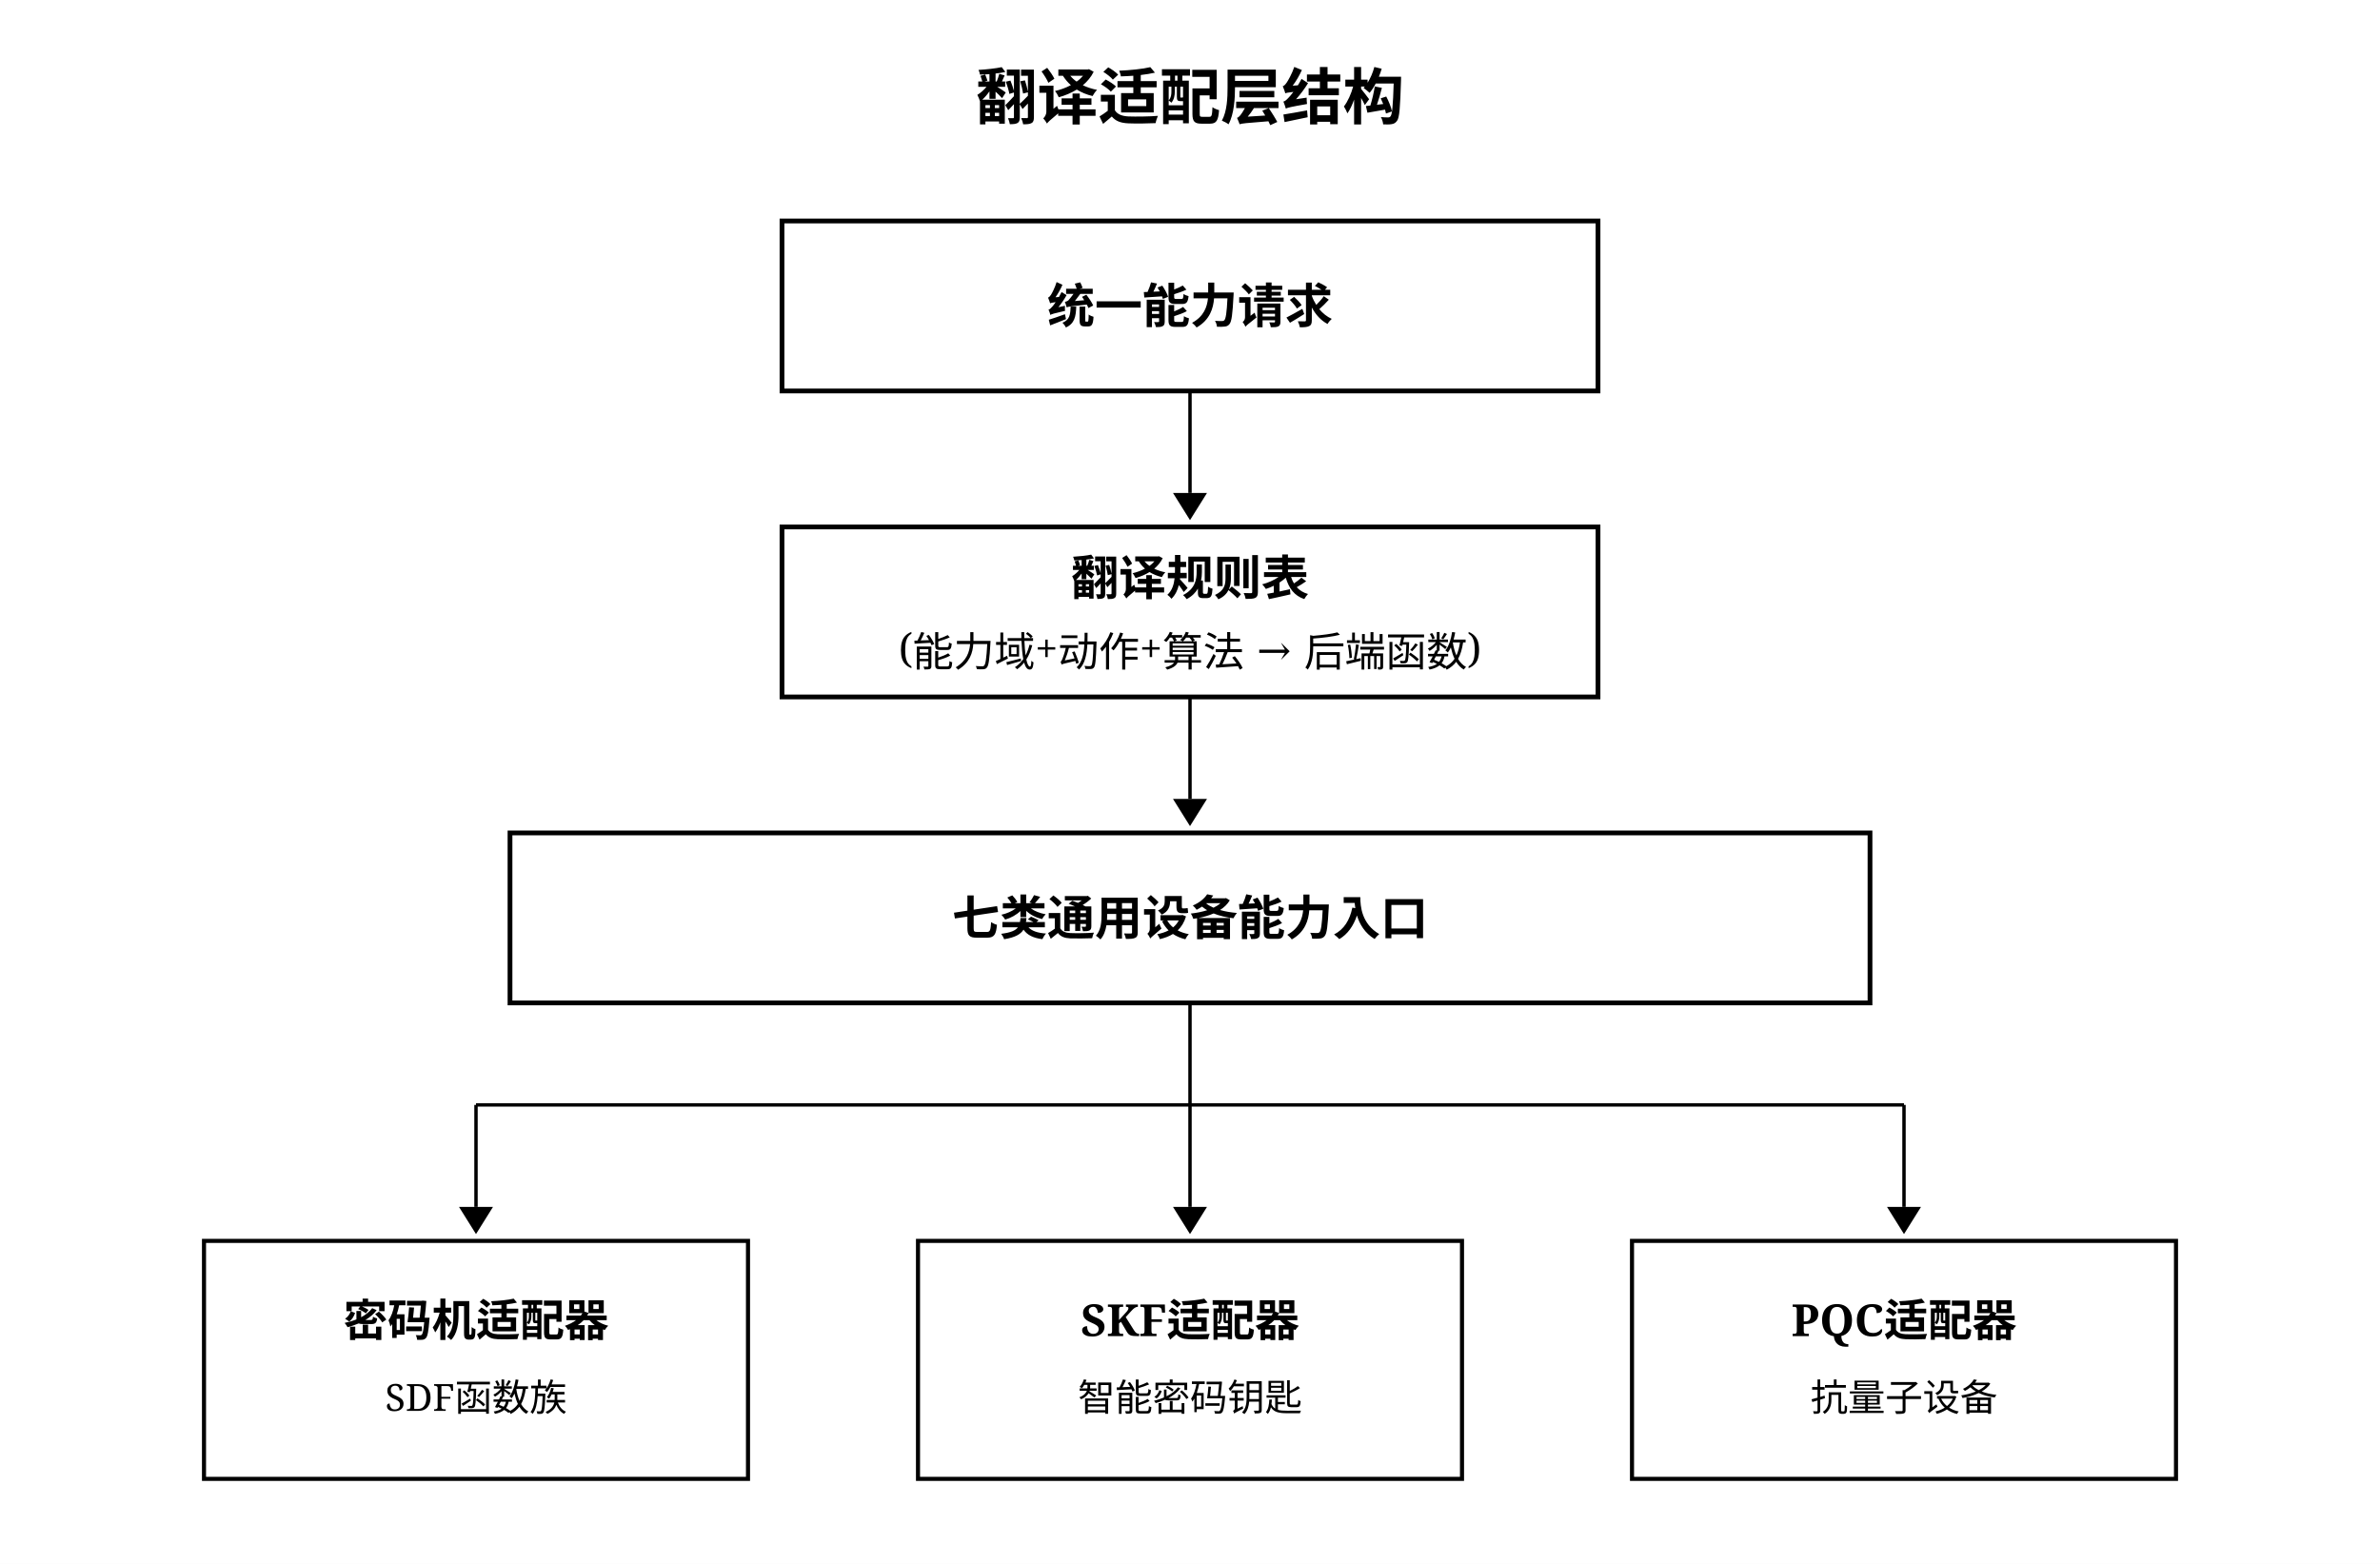
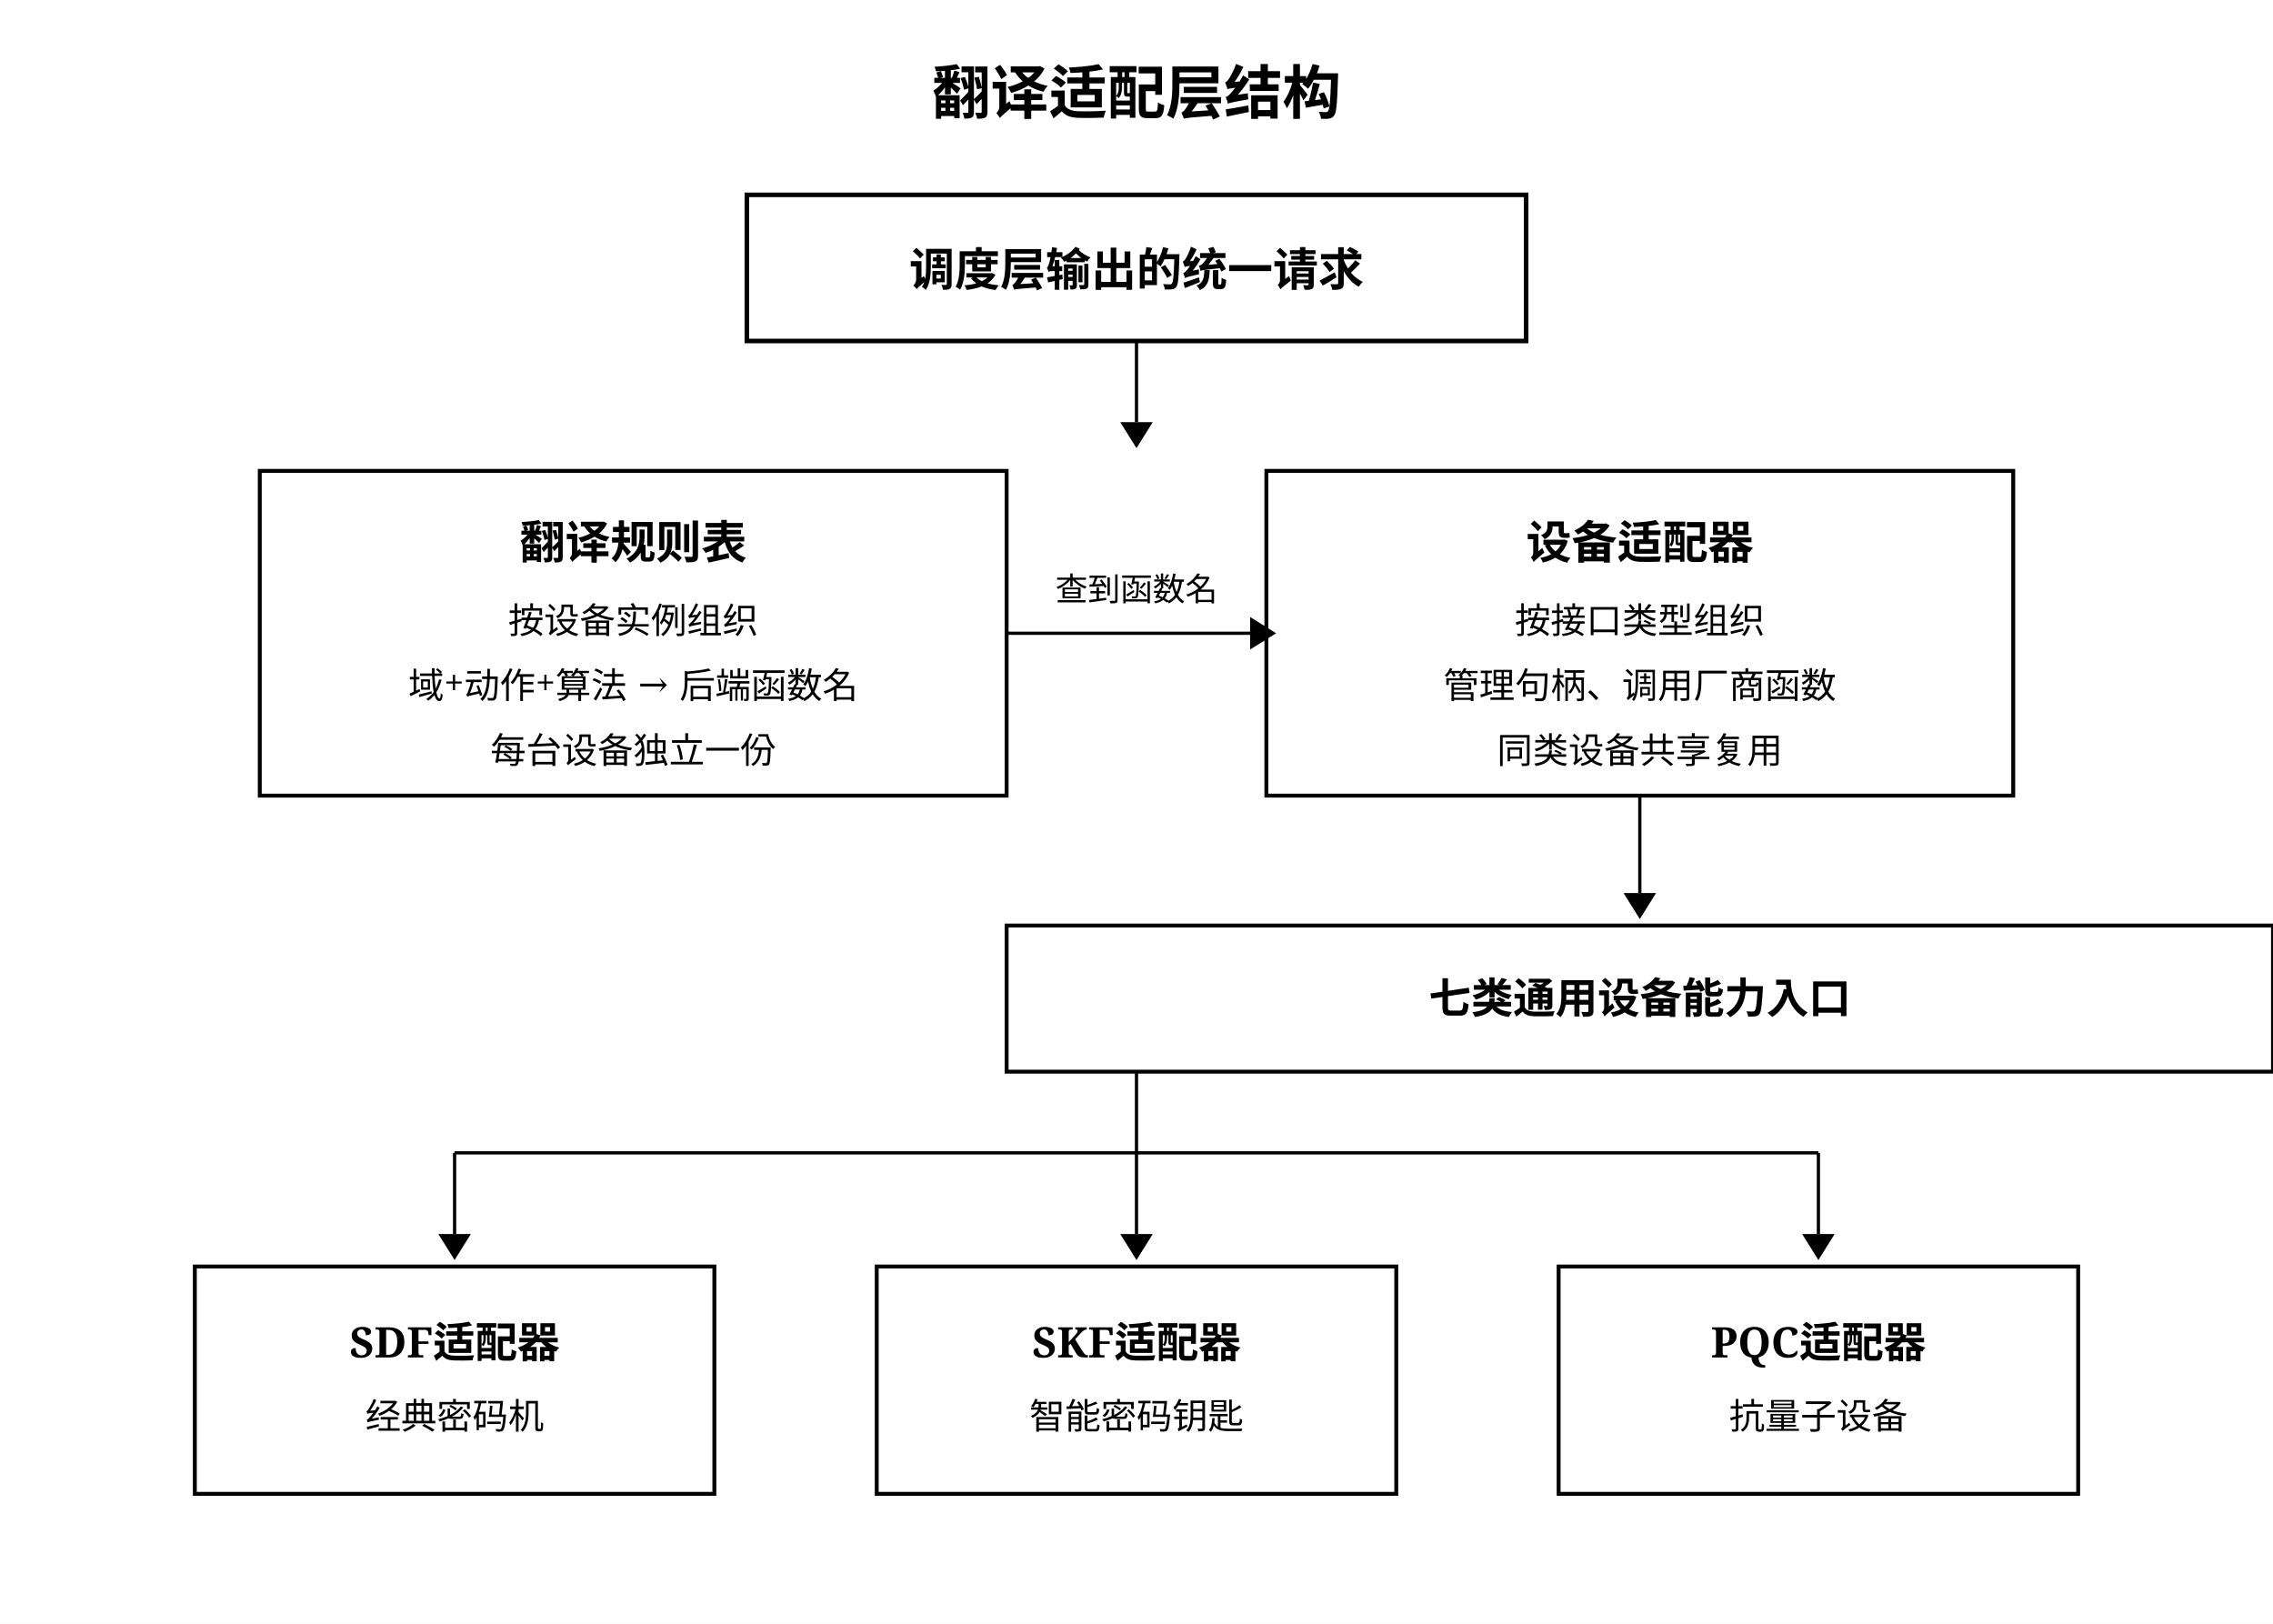
- <svg xmlns="http://www.w3.org/2000/svg" width="700" height="460" viewBox="0 0 700 460">
-   <rect x="0" y="0" width="700" height="460" fill="#ffffff" />
+ <svg xmlns="http://www.w3.org/2000/svg" width="700" height="500" viewBox="0 0 700 500">
+   <rect x="0" y="0" width="700" height="500" fill="#ffffff" />
  <text x="350" y="35" font-family="SimSun, serif" font-size="18" font-weight="bold" text-anchor="middle">翻译适配层结构</text>
-   <rect x="230" y="65" width="240" height="50" fill="none" stroke="#000" stroke-width="1.4" />
-   <text x="350" y="95" font-family="SimSun, serif" font-size="14" font-weight="bold" text-anchor="middle">统一能力请求</text>
-   <line x1="350" y1="115" x2="350" y2="145" stroke="#000" stroke-width="1" />
-   <polygon points="345,145 355,145 350,153" fill="#000" />
-   <rect x="230" y="155" width="240" height="50" fill="none" stroke="#000" stroke-width="1.4" />
-   <text x="350" y="175" font-family="SimSun, serif" font-size="14" font-weight="bold" text-anchor="middle">翻译规则表</text>
-   <text x="350" y="195" font-family="SimSun, serif" font-size="12" text-anchor="middle">(能力域+动作+算法 → 后端函数)</text>
-   <line x1="350" y1="205" x2="350" y2="235" stroke="#000" stroke-width="1" />
-   <polygon points="345,235 355,235 350,243" fill="#000" />
-   <rect x="150" y="245" width="400" height="50" fill="none" stroke="#000" stroke-width="1.4" />
-   <text x="350" y="275" font-family="SimSun, serif" font-size="14" font-weight="bold" text-anchor="middle">七类通用设备能力入口</text>
-   <line x1="350" y1="295" x2="350" y2="325" stroke="#000" stroke-width="1" />
-   <line x1="140" y1="325" x2="560" y2="325" stroke="#000" stroke-width="1" />
-   <line x1="140" y1="325" x2="140" y2="355" stroke="#000" stroke-width="1" />
-   <polygon points="135,355 145,355 140,363" fill="#000" />
-   <rect x="60" y="365" width="160" height="70" fill="none" stroke="#000" stroke-width="1.2" />
-   <text x="140" y="393" font-family="SimSun, serif" font-size="13" font-weight="bold" text-anchor="middle">密码机适配器</text>
-   <text x="140" y="415" font-family="SimSun, serif" font-size="11" text-anchor="middle">SDF函数族</text>
-   <line x1="350" y1="325" x2="350" y2="355" stroke="#000" stroke-width="1" />
-   <polygon points="345,355 355,355 350,363" fill="#000" />
-   <rect x="270" y="365" width="160" height="70" fill="none" stroke="#000" stroke-width="1.2" />
-   <text x="350" y="393" font-family="SimSun, serif" font-size="13" font-weight="bold" text-anchor="middle">SKF适配器</text>
-   <text x="350" y="415" font-family="SimSun, serif" font-size="11" text-anchor="middle">智能密码钥匙</text>
-   <line x1="560" y1="325" x2="560" y2="355" stroke="#000" stroke-width="1" />
-   <polygon points="555,355 565,355 560,363" fill="#000" />
-   <rect x="480" y="365" width="160" height="70" fill="none" stroke="#000" stroke-width="1.2" />
-   <text x="560" y="393" font-family="SimSun, serif" font-size="13" font-weight="bold" text-anchor="middle">PQC适配器</text>
-   <text x="560" y="415" font-family="SimSun, serif" font-size="11" text-anchor="middle">抗量子设备</text>
+   <rect x="230" y="60" width="240" height="45" fill="none" stroke="#000" stroke-width="1.4" />
+   <text x="350" y="88" font-family="SimSun, serif" font-size="14" font-weight="bold" text-anchor="middle">调度层输出的统一请求</text>
+   <line x1="350" y1="105" x2="350" y2="130" stroke="#000" stroke-width="1" />
+   <polygon points="345,130 355,130 350,138" fill="#000" />
+   <rect x="80" y="145" width="230" height="100" fill="none" stroke="#000" stroke-width="1.2" />
+   <text x="195" y="172" font-family="SimSun, serif" font-size="14" font-weight="bold" text-anchor="middle">翻译规则表</text>
+   <text x="195" y="195" font-family="SimSun, serif" font-size="11" text-anchor="middle">按设备实例组织</text>
+   <text x="195" y="215" font-family="SimSun, serif" font-size="11" text-anchor="middle">域+动作+算法 → 后端函数名</text>
+   <text x="195" y="235" font-family="SimSun, serif" font-size="11" text-anchor="middle">每台设备独立一份</text>
+   <rect x="390" y="145" width="230" height="100" fill="none" stroke="#000" stroke-width="1.2" />
+   <text x="505" y="172" font-family="SimSun, serif" font-size="14" font-weight="bold" text-anchor="middle">设备适配器</text>
+   <text x="505" y="195" font-family="SimSun, serif" font-size="11" text-anchor="middle">按接口类型组织</text>
+   <text x="505" y="215" font-family="SimSun, serif" font-size="11" text-anchor="middle">管理句柄、调用厂商函数</text>
+   <text x="505" y="235" font-family="SimSun, serif" font-size="11" text-anchor="middle">同类设备共享复用</text>
+   <line x1="310" y1="195" x2="390" y2="195" stroke="#000" stroke-width="1" />
+   <polygon points="385,190 385,200 393,195" fill="#000" />
+   <text x="350" y="185" font-family="SimSun, serif" font-size="10" text-anchor="middle">查到函数名</text>
+   <line x1="505" y1="245" x2="505" y2="275" stroke="#000" stroke-width="1" />
+   <polygon points="500,275 510,275 505,283" fill="#000" />
+   <rect x="310" y="285" width="390" height="45" fill="none" stroke="#000" stroke-width="1.2" />
+   <text x="505" y="312" font-family="SimSun, serif" font-size="13" font-weight="bold" text-anchor="middle">七类通用设备能力入口</text>
+   <line x1="350" y1="330" x2="350" y2="355" stroke="#000" stroke-width="1" />
+   <line x1="140" y1="355" x2="560" y2="355" stroke="#000" stroke-width="1" />
+   <line x1="140" y1="355" x2="140" y2="380" stroke="#000" stroke-width="1" />
+   <polygon points="135,380 145,380 140,388" fill="#000" />
+   <rect x="60" y="390" width="160" height="70" fill="none" stroke="#000" stroke-width="1.2" />
+   <text x="140" y="418" font-family="SimSun, serif" font-size="13" font-weight="bold" text-anchor="middle">SDF适配器</text>
+   <text x="140" y="440" font-family="SimSun, serif" font-size="11" text-anchor="middle">经典密码机</text>
+   <line x1="350" y1="355" x2="350" y2="380" stroke="#000" stroke-width="1" />
+   <polygon points="345,380 355,380 350,388" fill="#000" />
+   <rect x="270" y="390" width="160" height="70" fill="none" stroke="#000" stroke-width="1.2" />
+   <text x="350" y="418" font-family="SimSun, serif" font-size="13" font-weight="bold" text-anchor="middle">SKF适配器</text>
+   <text x="350" y="440" font-family="SimSun, serif" font-size="11" text-anchor="middle">智能密码钥匙</text>
+   <line x1="560" y1="355" x2="560" y2="380" stroke="#000" stroke-width="1" />
+   <polygon points="555,380 565,380 560,388" fill="#000" />
+   <rect x="480" y="390" width="160" height="70" fill="none" stroke="#000" stroke-width="1.2" />
+   <text x="560" y="418" font-family="SimSun, serif" font-size="13" font-weight="bold" text-anchor="middle">PQC适配器</text>
+   <text x="560" y="440" font-family="SimSun, serif" font-size="11" text-anchor="middle">抗量子设备</text>
</svg>
